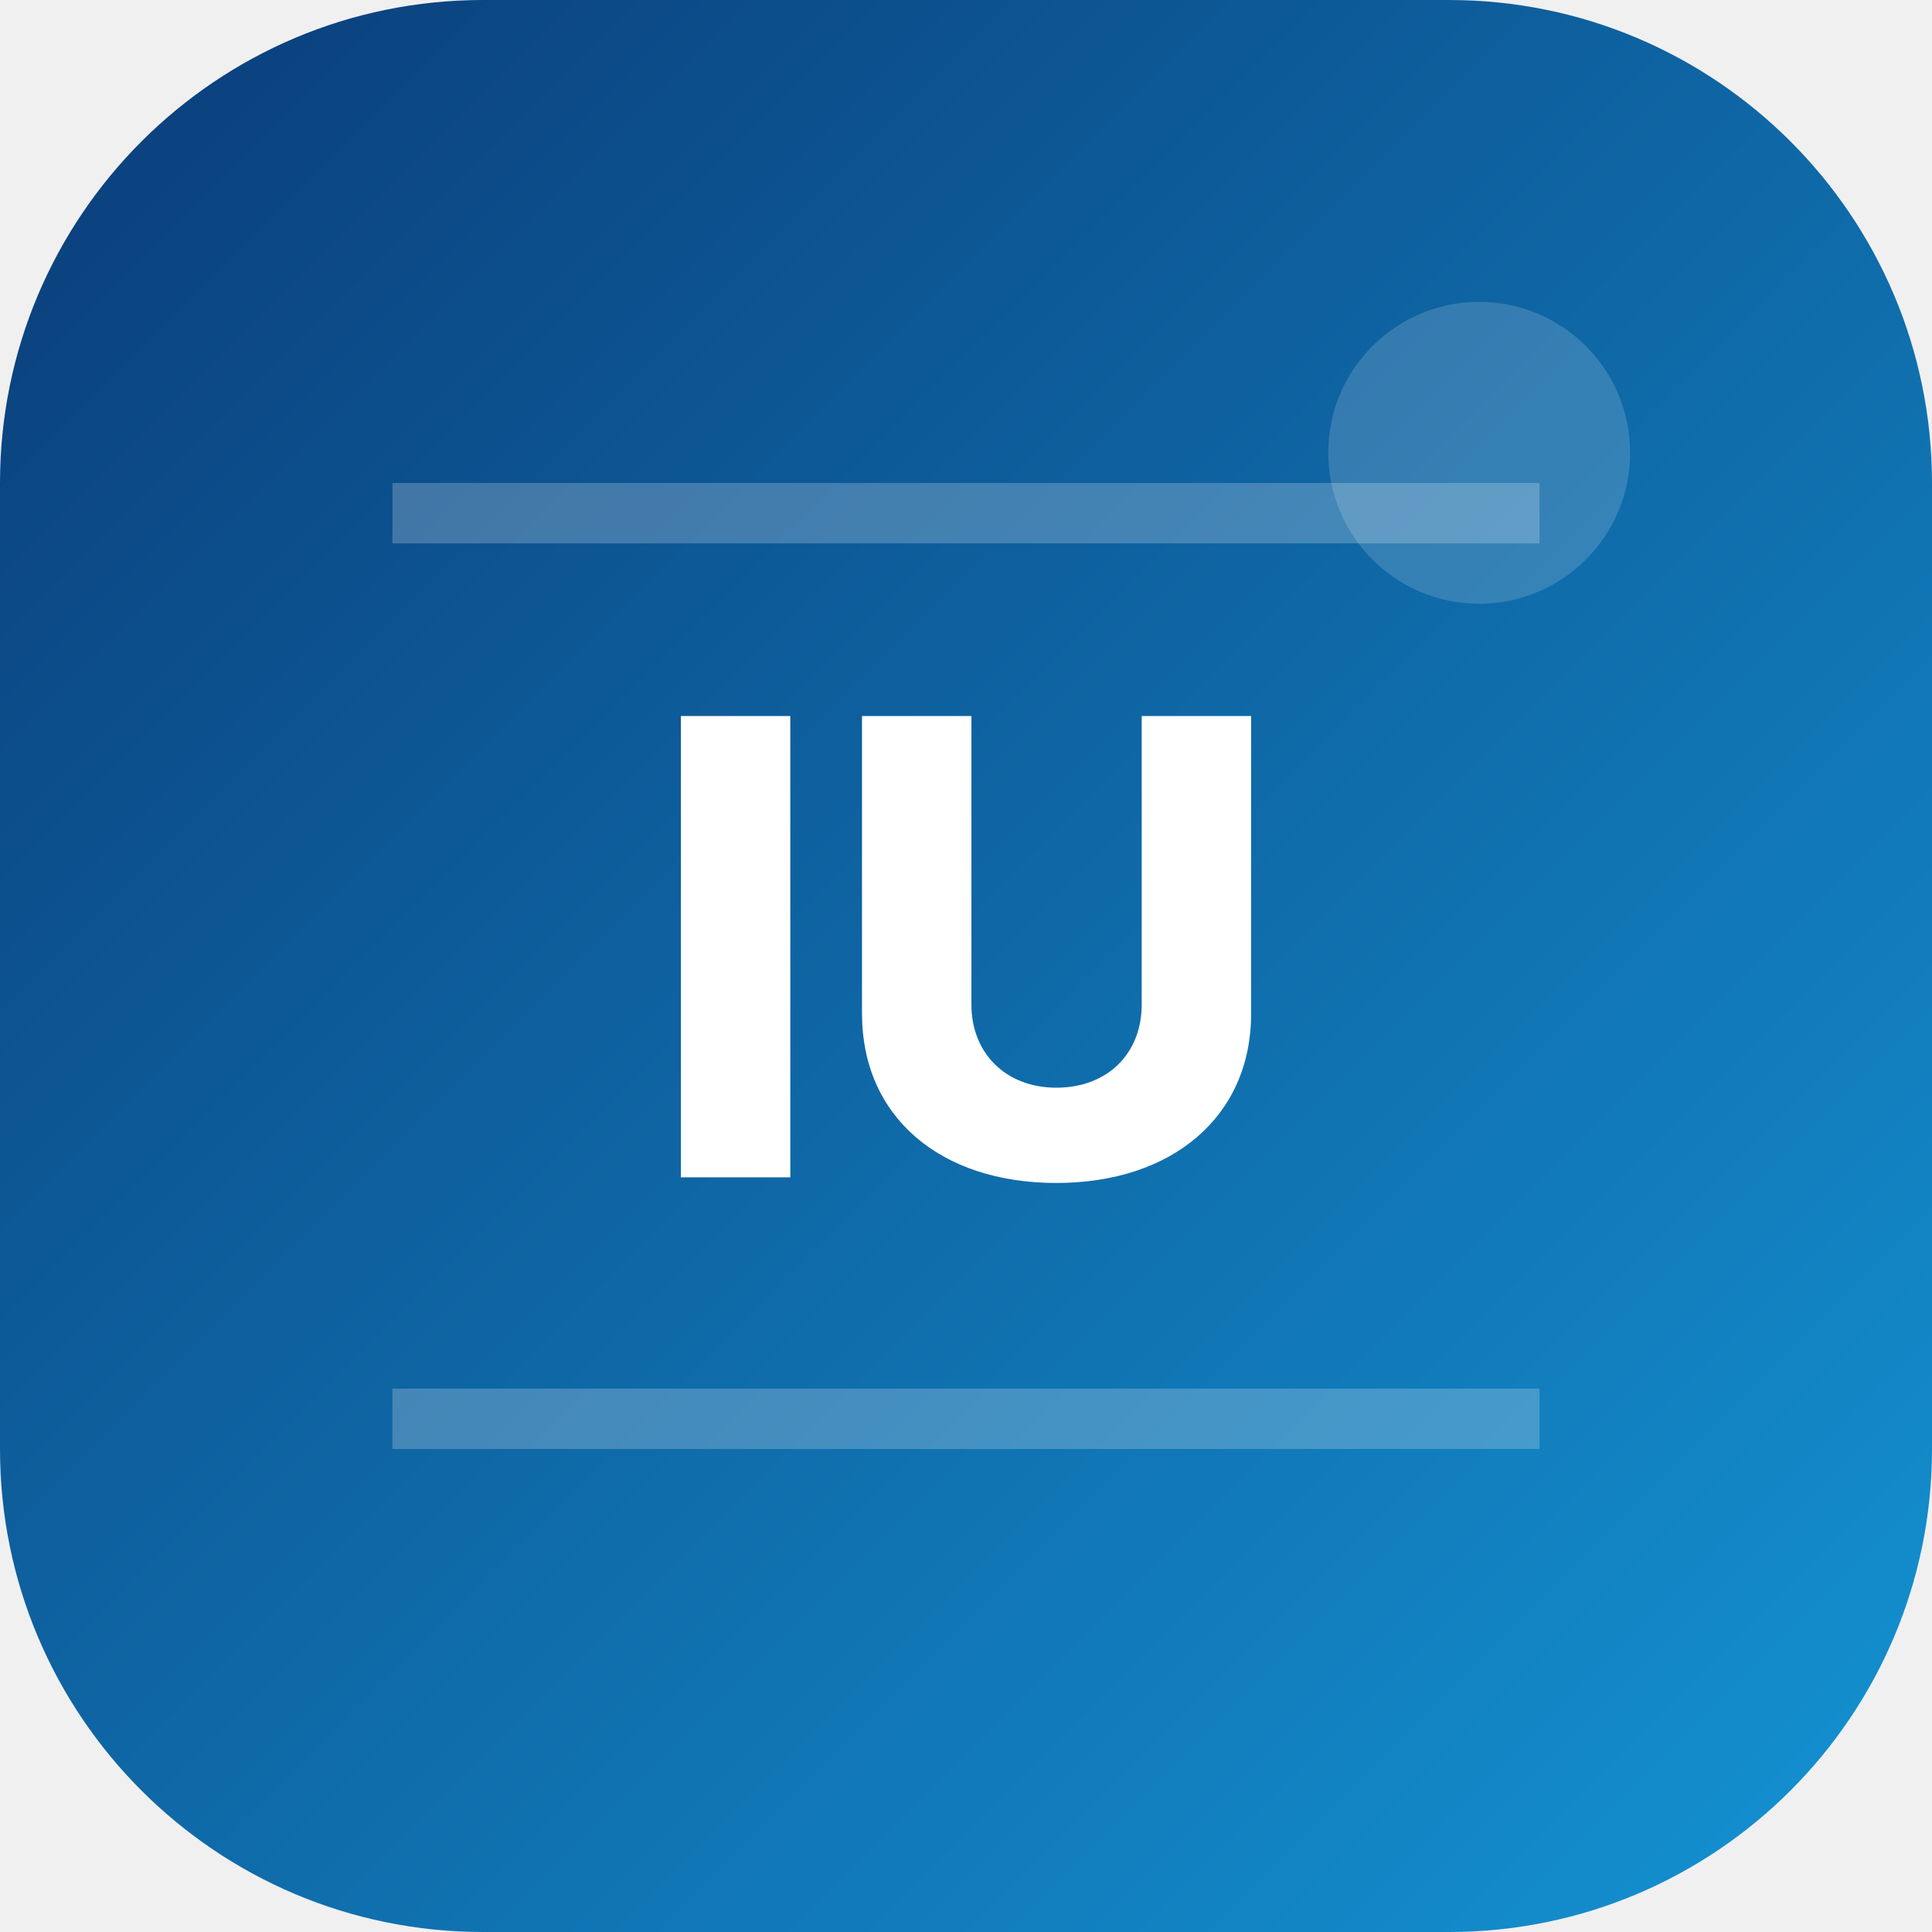
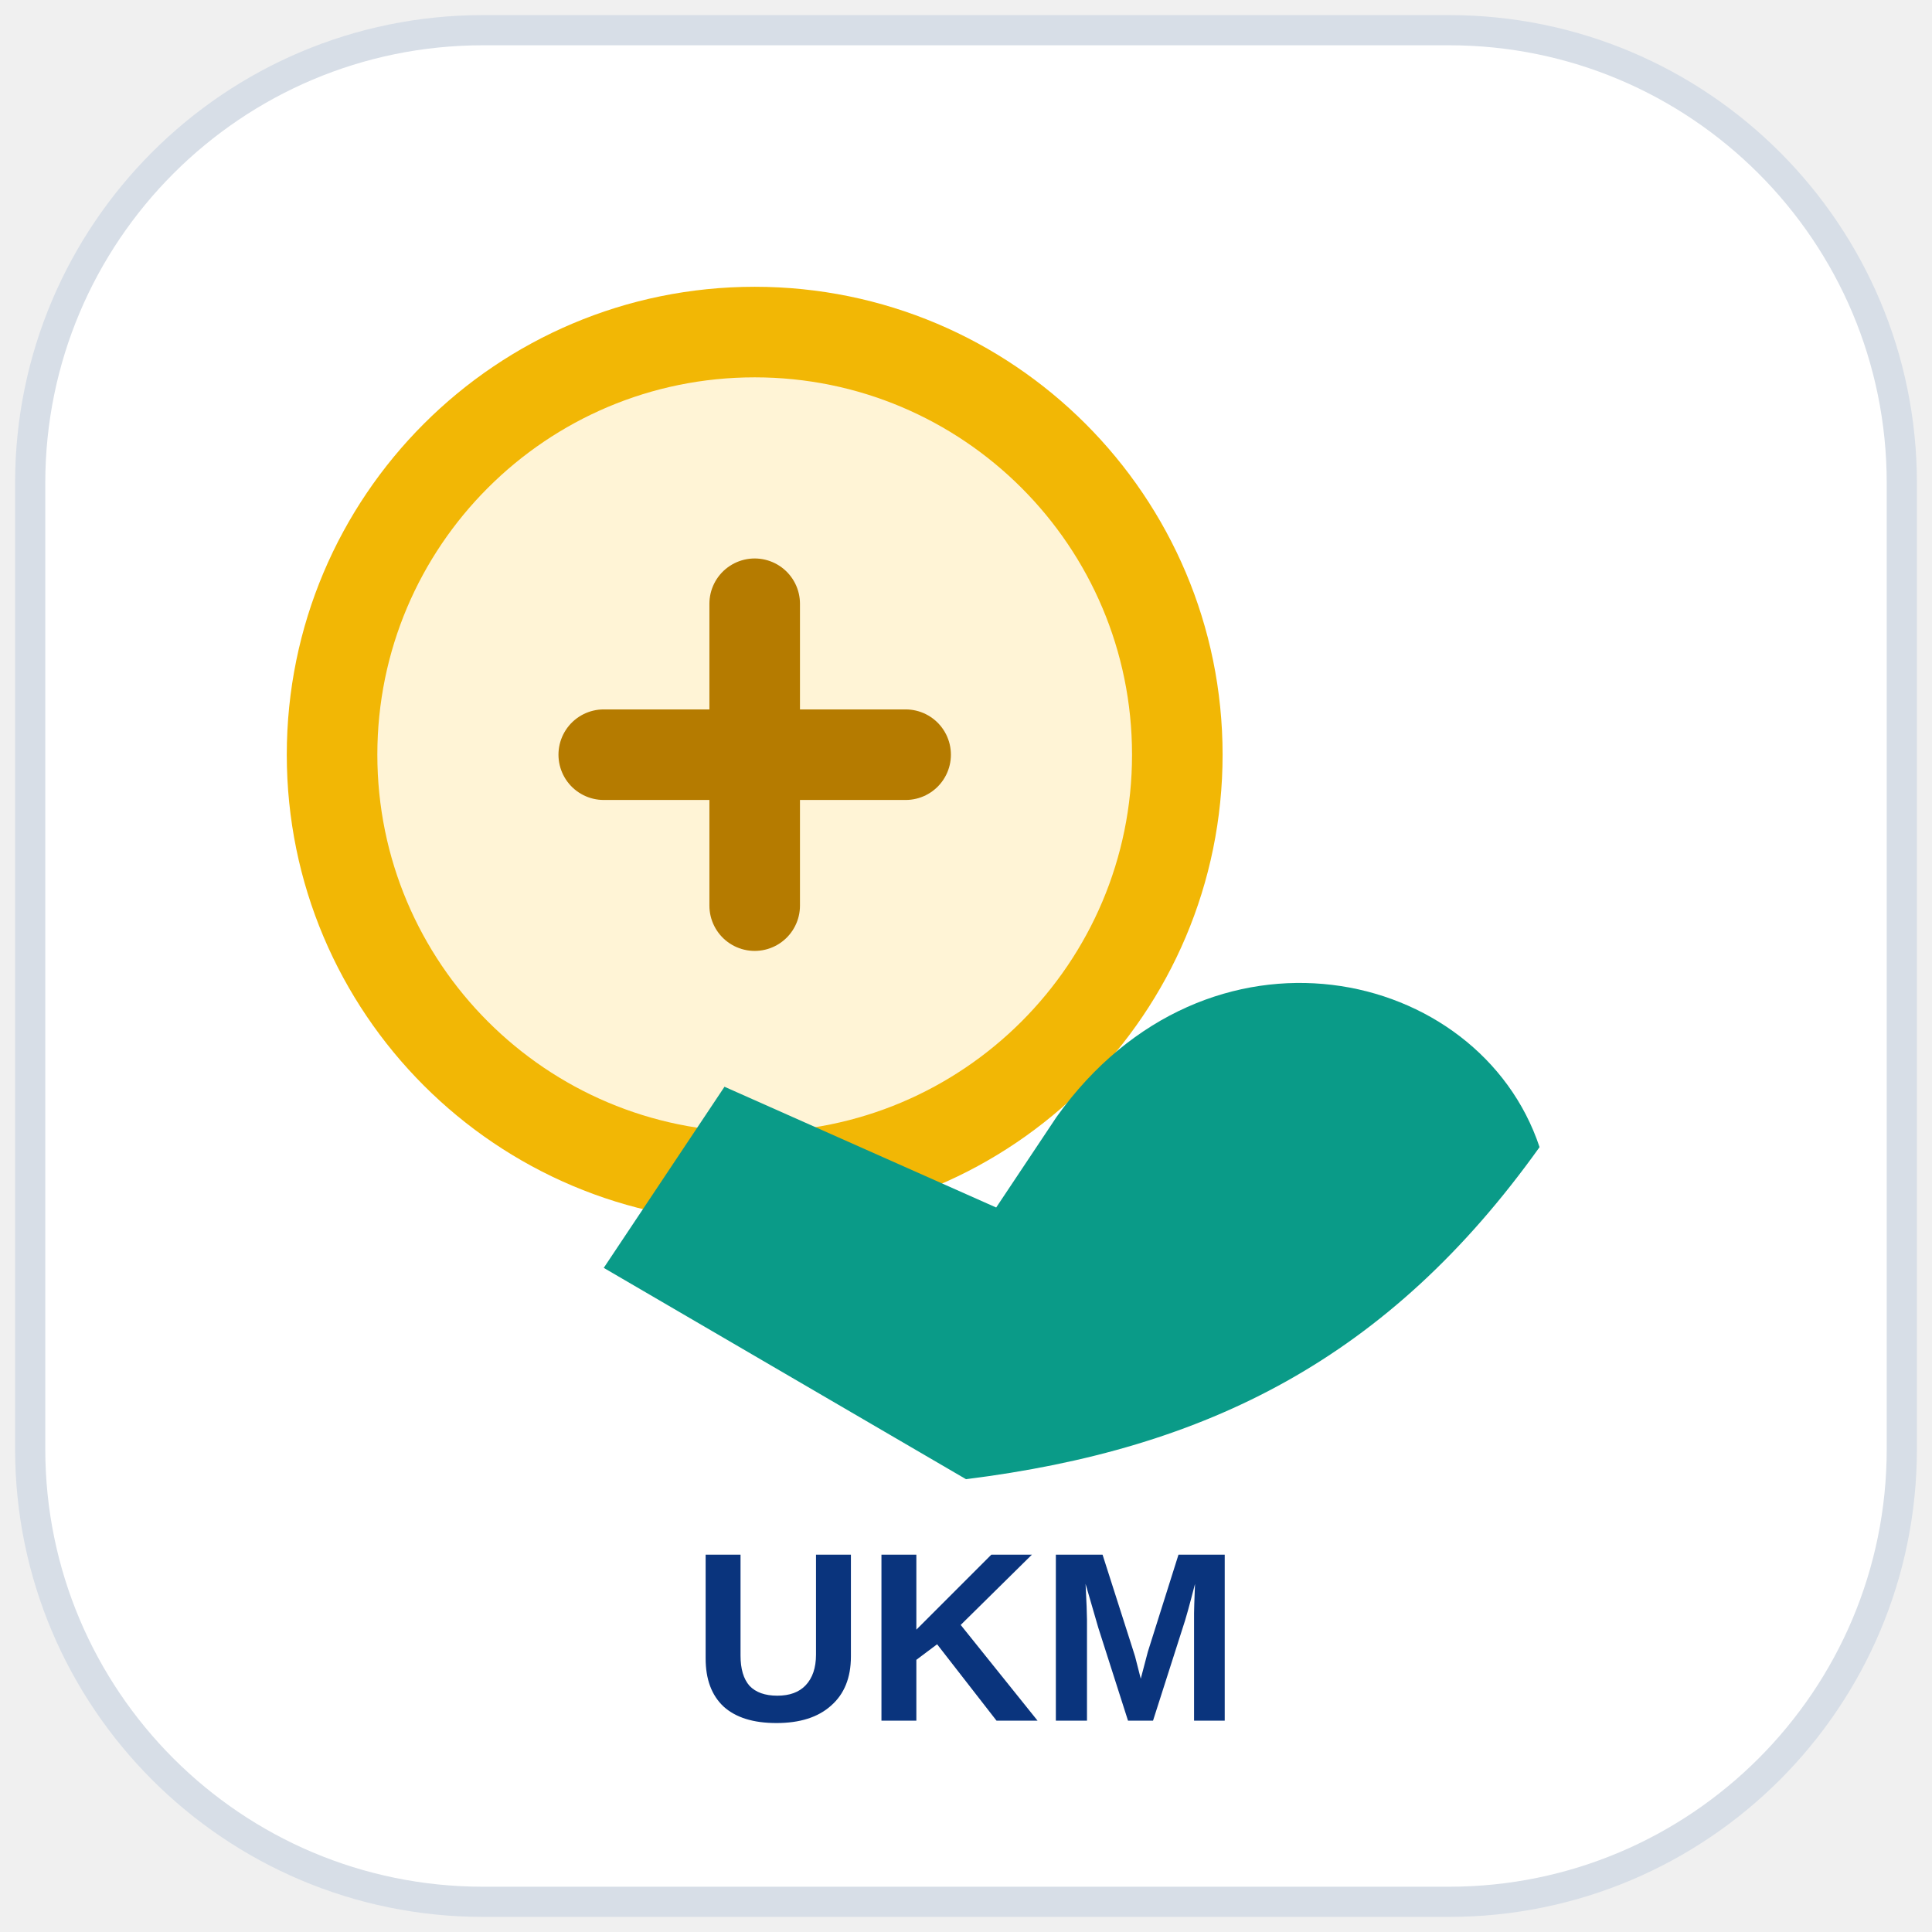
<svg xmlns="http://www.w3.org/2000/svg" viewBox="0 0 64 64" role="img" aria-labelledby="title">
-   <defs>
-     <linearGradient id="g" x1="0" y1="0" x2="1" y2="1">
-       <stop stop-color="#0A3B78" />
-       <stop offset="1" stop-color="#1494D4" />
-     </linearGradient>
-   </defs>
-   <rect width="64" height="64" rx="16" fill="url(#g)" />
-   <path d="M13 17h38M13 47h38" stroke="rgba(255,255,255,.22)" stroke-width="2" />
-   <circle cx="49" cy="15" r="5" fill="rgba(255,255,255,.16)" />
-   <text x="32" y="39" text-anchor="middle" font-family="Inter,Arial,sans-serif" font-size="21" font-weight="800" fill="#fff">IU</text>
+   <rect x="1" y="1" width="62" height="62" rx="15" fill="#ffffff" stroke="#d7dee7" />
+   <circle cx="25" cy="25" r="14" fill="#fff4d6" stroke="#f2b705" stroke-width="3" />
+   <path d="M20 25h10M25 20v10" stroke="#b57b00" stroke-width="3" stroke-linecap="round" />
+   <path d="M35 37c5-7 14-5 16 1-5 7-11 10-19 11l-12-7 4-6 9 4z" fill="#0a9b88" />
+   <text x="32" y="57" text-anchor="middle" font-family="Arial,sans-serif" font-size="8" font-weight="800" fill="#0a347d">UKM</text>
</svg>
